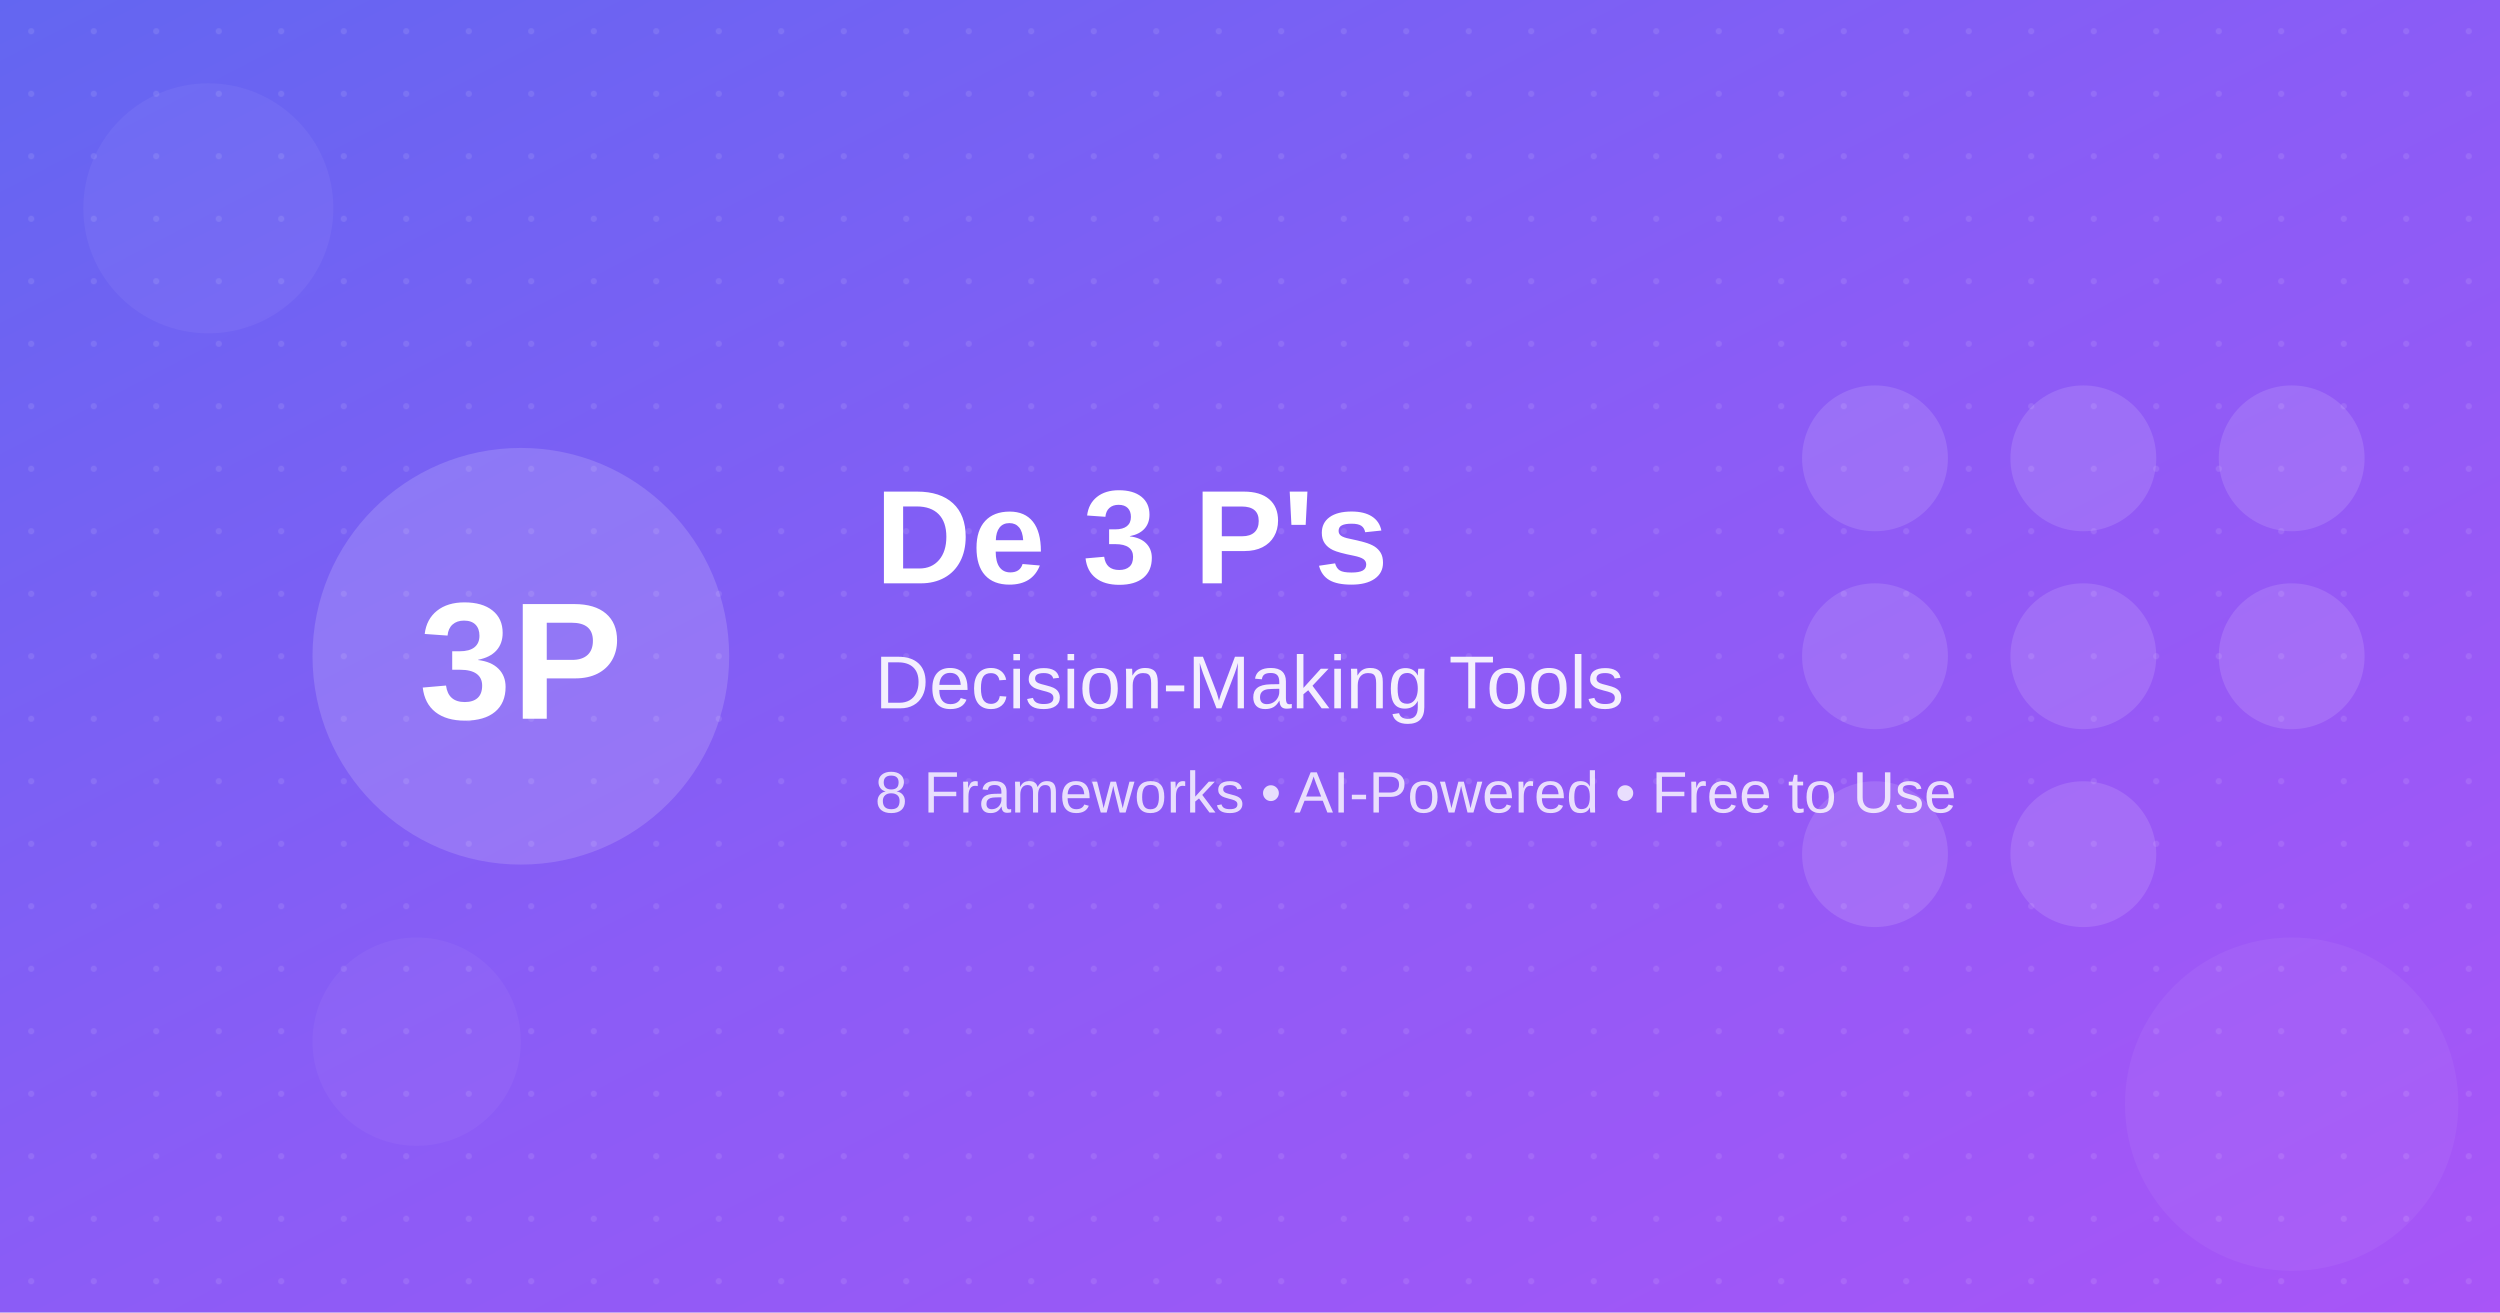
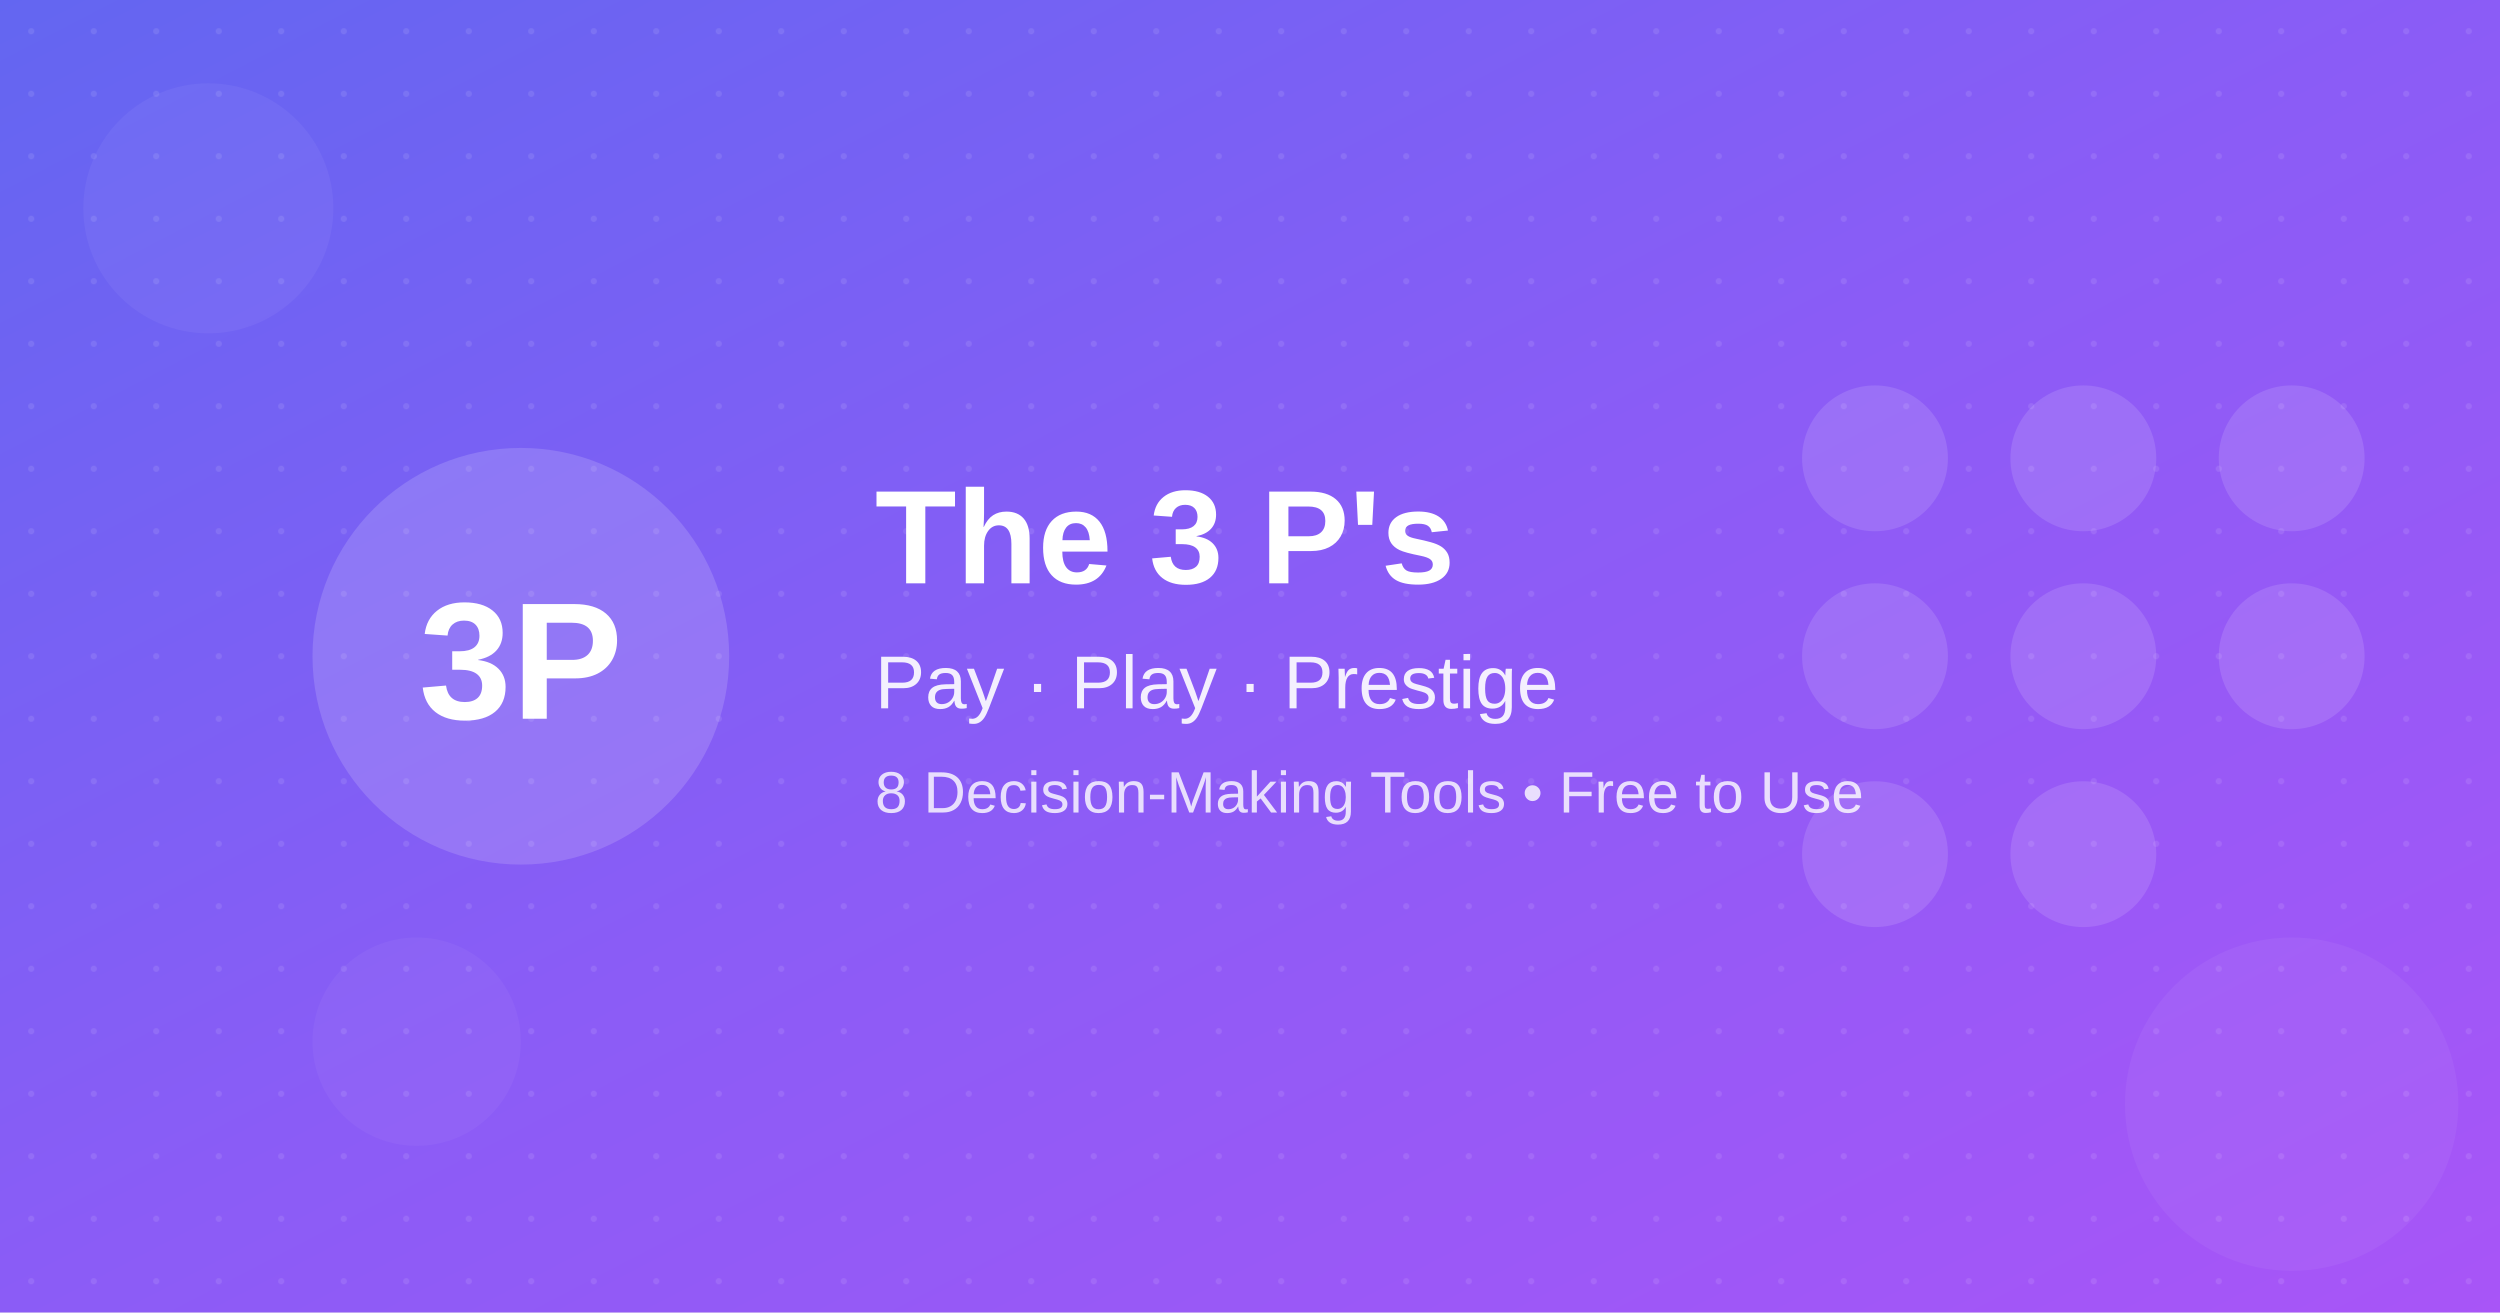
<svg xmlns="http://www.w3.org/2000/svg" viewBox="0 0 1200 630" fill="none">
  <defs>
    <linearGradient id="ogGrad" x1="0%" y1="0%" x2="100%" y2="100%">
      <stop offset="0%" style="stop-color:#6366f1" />
      <stop offset="50%" style="stop-color:#8b5cf6" />
      <stop offset="100%" style="stop-color:#a855f7" />
    </linearGradient>
    <pattern id="ogDots" x="0" y="0" width="30" height="30" patternUnits="userSpaceOnUse">
      <circle cx="15" cy="15" r="1.5" fill="rgba(255,255,255,0.1)" />
    </pattern>
  </defs>
  <rect width="1200" height="630" fill="url(#ogGrad)" />
  <rect width="1200" height="630" fill="url(#ogDots)" />
  <circle cx="100" cy="100" r="60" fill="rgba(255,255,255,0.05)" />
  <circle cx="1100" cy="530" r="80" fill="rgba(255,255,255,0.05)" />
  <circle cx="200" cy="500" r="50" fill="rgba(255,255,255,0.04)" />
  <g>
    <circle cx="250" cy="315" r="100" fill="rgba(255,255,255,0.15)" />
    <text x="250" y="345" font-family="Arial, sans-serif" font-size="80" font-weight="bold" fill="white" text-anchor="middle">3P</text>
  </g>
-   <text x="420" y="280" font-family="Arial, sans-serif" font-size="64" font-weight="bold" fill="white">De 3 P's</text>
-   <text x="420" y="340" font-family="Arial, sans-serif" font-size="36" fill="rgba(255,255,255,0.9)">Decision-Making Tools</text>
-   <text x="420" y="390" font-family="Arial, sans-serif" font-size="28" fill="rgba(255,255,255,0.8)">8 Frameworks • AI-Powered • Free to Use</text>
+   <text x="420" y="280" font-family="Arial, sans-serif" font-size="64" font-weight="bold" fill="white">The 3 P's</text>
+   <text x="420" y="340" font-family="Arial, sans-serif" font-size="36" fill="rgba(255,255,255,0.9)">Pay · Play · Prestige</text>
+   <text x="420" y="390" font-family="Arial, sans-serif" font-size="28" fill="rgba(255,255,255,0.8)">8 Decision-Making Tools • Free to Use</text>
  <g opacity="0.6">
    <circle cx="900" cy="220" r="35" fill="white" fill-opacity="0.2" />
    <circle cx="1000" cy="220" r="35" fill="white" fill-opacity="0.2" />
    <circle cx="1100" cy="220" r="35" fill="white" fill-opacity="0.2" />
    <circle cx="900" cy="315" r="35" fill="white" fill-opacity="0.2" />
    <circle cx="1000" cy="315" r="35" fill="white" fill-opacity="0.2" />
    <circle cx="1100" cy="315" r="35" fill="white" fill-opacity="0.2" />
    <circle cx="900" cy="410" r="35" fill="white" fill-opacity="0.2" />
    <circle cx="1000" cy="410" r="35" fill="white" fill-opacity="0.2" />
  </g>
</svg>
